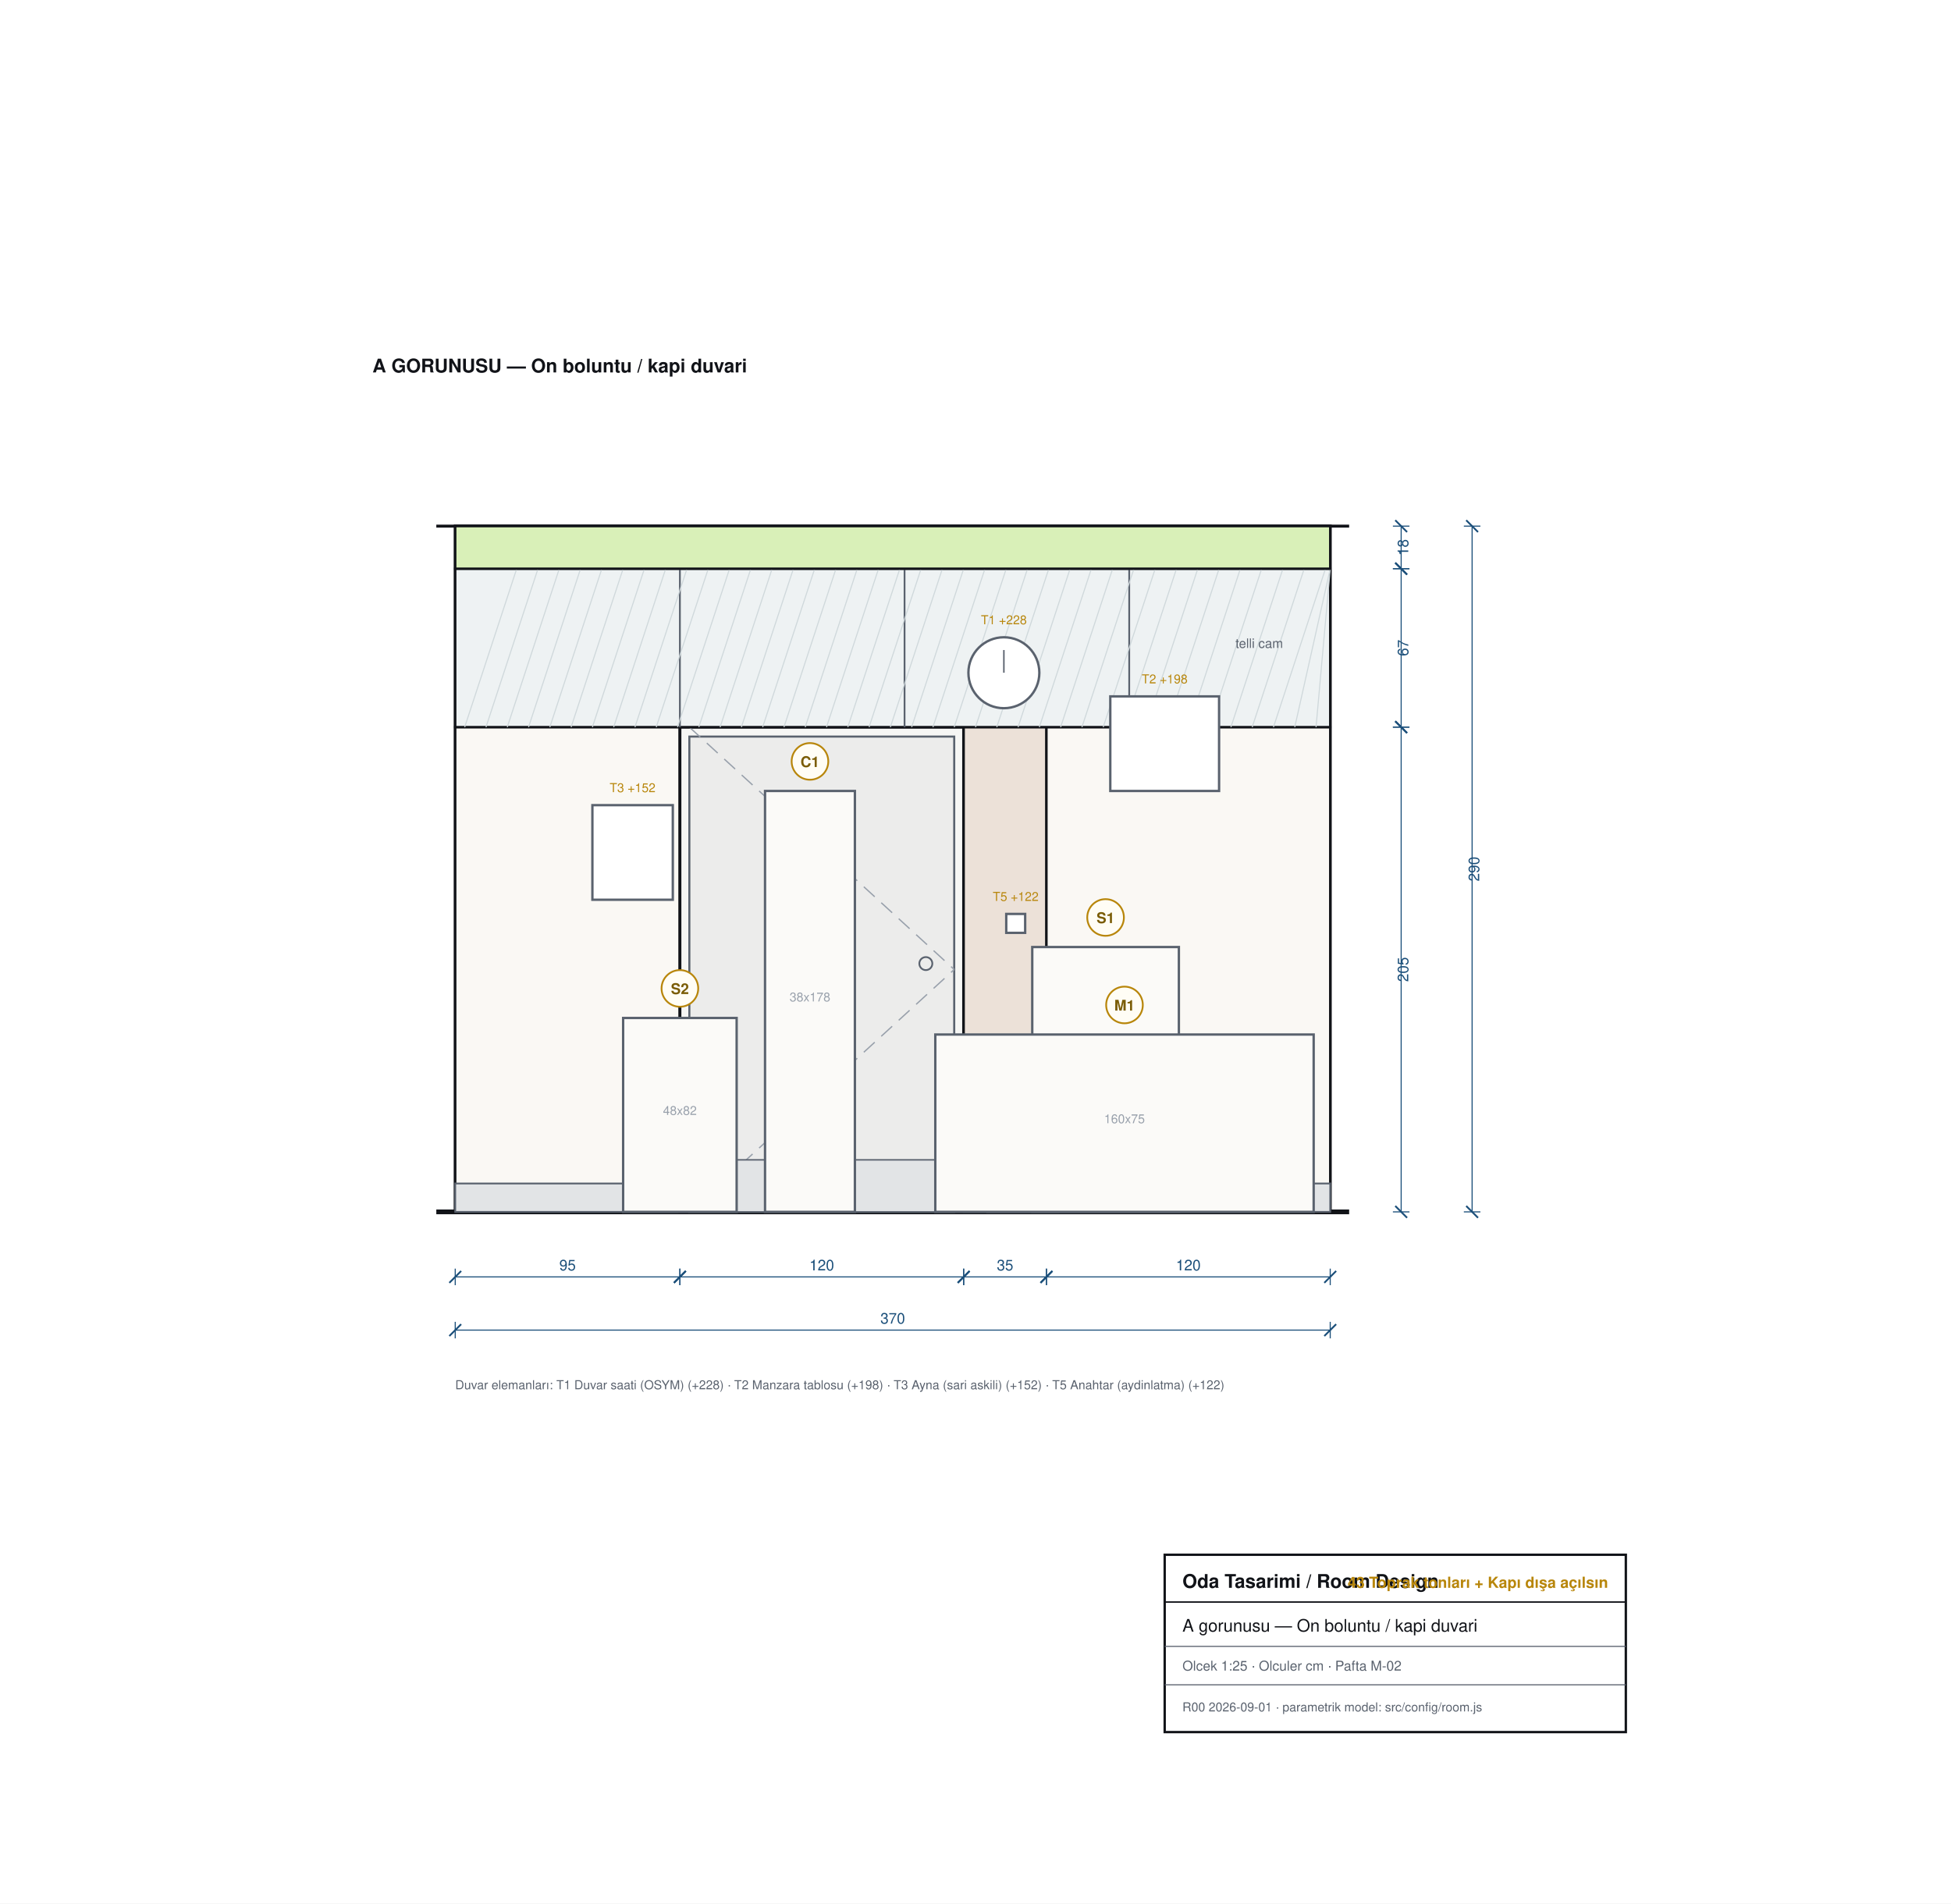
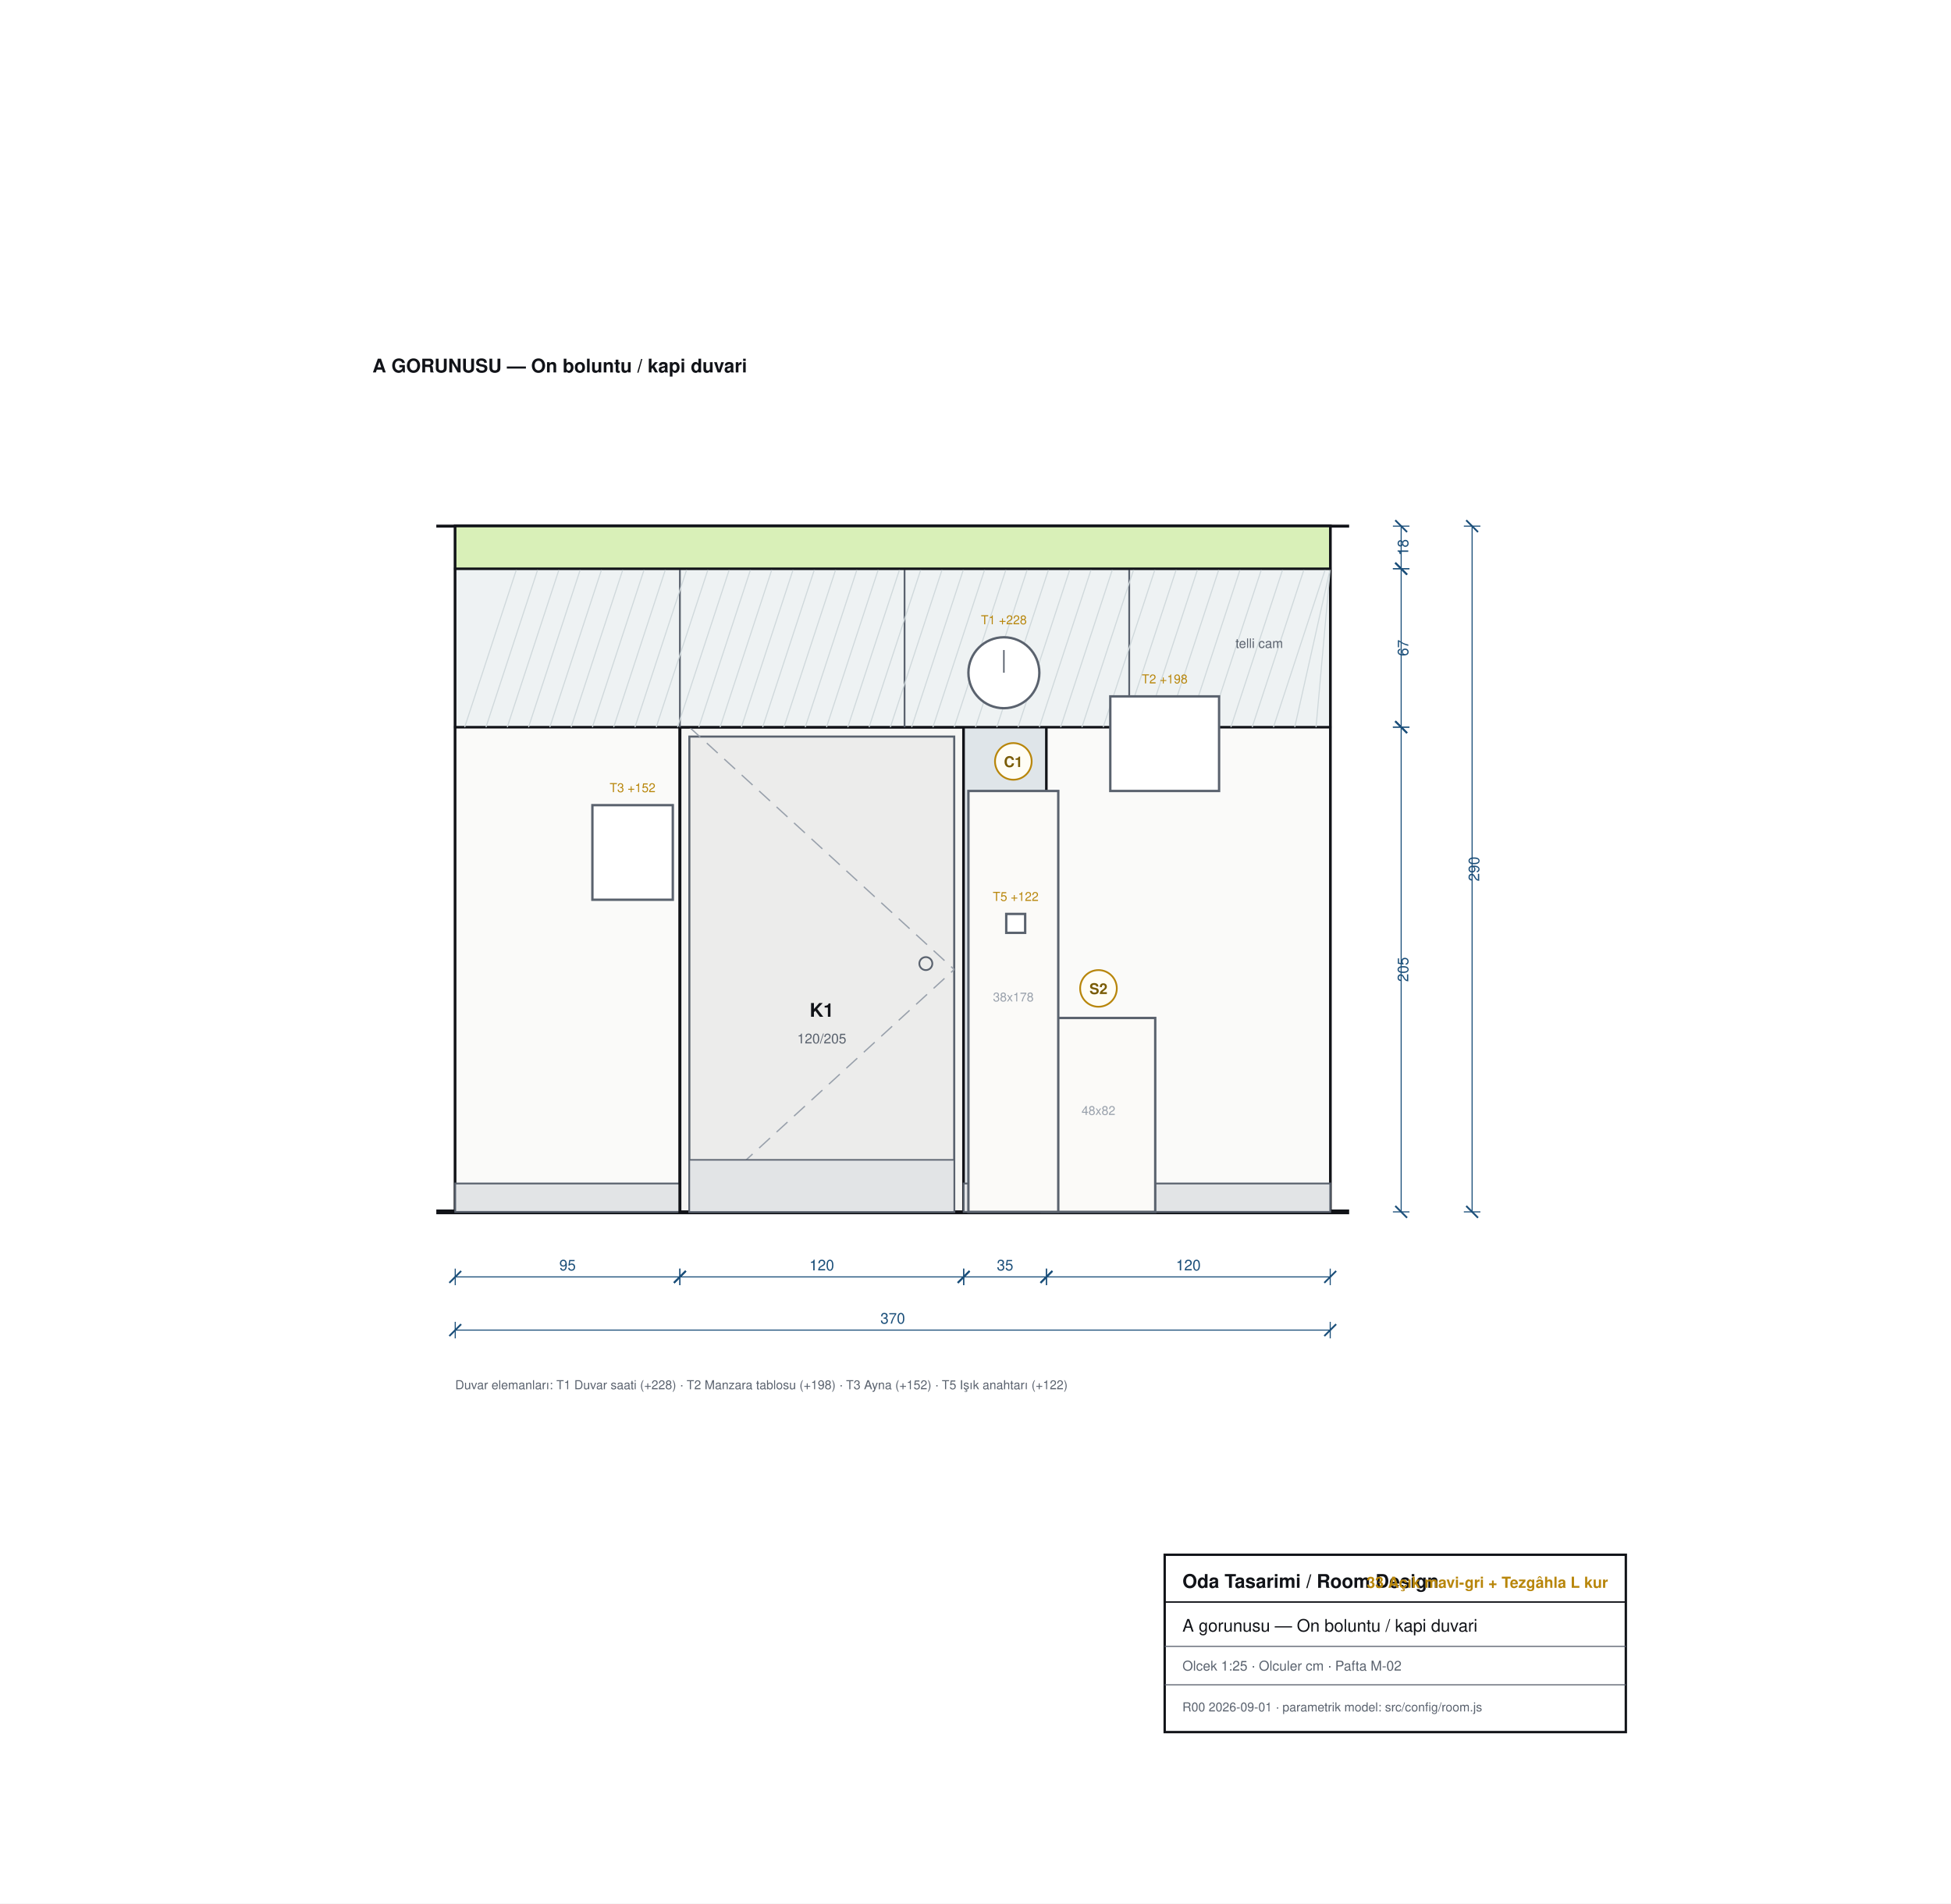
<svg xmlns="http://www.w3.org/2000/svg" width="330mm" height="322mm" viewBox="0 0 330 322" font-family="Helvetica,Arial,sans-serif">
  <rect width="330" height="322" fill="#ffffff" />
  <rect x="77.00" y="89.00" width="148.00" height="116.00" fill="#ffffff" stroke="#111318" stroke-width="0.5" />
  <line x1="73.80" y1="205.00" x2="228.20" y2="205.00" stroke="#111318" stroke-width="0.8" />
  <line x1="73.80" y1="89.00" x2="228.20" y2="89.00" stroke="#111318" stroke-width="0.5" />
-   <rect x="77.00" y="123.00" width="38.00" height="82.00" fill="#faf8f4" stroke="#111318" stroke-width="0.4" />
+   <rect x="77.00" y="123.00" width="38.00" height="82.00" fill="#fafaf9" stroke="#111318" stroke-width="0.4" />
  <rect x="77.00" y="200.20" width="38.00" height="4.80" fill="#e2e4e6" stroke="#5a626e" stroke-width="0.3" />
  <rect x="115.00" y="123.00" width="48.00" height="82.00" fill="#f6f6f4" stroke="#111318" stroke-width="0.5" />
  <rect x="116.60" y="124.60" width="44.80" height="80.40" fill="#ececeb" stroke="#5a626e" stroke-width="0.35" />
  <line x1="116.60" y1="205.00" x2="161.40" y2="164.00" stroke="#98a0ab" stroke-width="0.22" stroke-dasharray="2.5 1.5" />
  <line x1="116.60" y1="123.00" x2="161.40" y2="164.00" stroke="#98a0ab" stroke-width="0.22" stroke-dasharray="2.5 1.5" />
  <circle cx="156.60" cy="163.00" r="1.10" fill="none" stroke="#5a626e" stroke-width="0.3" />
  <rect x="116.60" y="196.20" width="44.80" height="8.80" fill="#e2e4e6" stroke="#5a626e" stroke-width="0.25" />
  <text x="139.00" y="172.00" font-size="3.2" fill="#111318" text-anchor="middle" font-weight="700">K1</text>
  <text x="139.00" y="176.50" font-size="2.3" fill="#5a626e" text-anchor="middle">120/205</text>
-   <rect x="163.00" y="123.00" width="14.00" height="82.00" fill="#ece1d8" stroke="#111318" stroke-width="0.4" />
+   <rect x="163.00" y="123.00" width="14.00" height="82.00" fill="#dfe5e9" stroke="#111318" stroke-width="0.4" />
  <rect x="163.00" y="200.20" width="14.00" height="4.80" fill="#e2e4e6" stroke="#5a626e" stroke-width="0.3" />
-   <rect x="177.00" y="123.00" width="48.00" height="82.00" fill="#faf8f4" stroke="#111318" stroke-width="0.4" />
+   <rect x="177.00" y="123.00" width="48.00" height="82.00" fill="#fafaf9" stroke="#111318" stroke-width="0.4" />
  <rect x="177.00" y="200.20" width="48.00" height="4.80" fill="#e2e4e6" stroke="#5a626e" stroke-width="0.3" />
  <rect x="77.00" y="96.20" width="148.00" height="26.80" fill="#eef2f3" stroke="#111318" stroke-width="0.4" />
  <line x1="115.00" y1="96.20" x2="115.00" y2="123.00" stroke="#5a626e" stroke-width="0.3" />
  <line x1="153.00" y1="96.20" x2="153.00" y2="123.00" stroke="#5a626e" stroke-width="0.3" />
  <line x1="191.00" y1="96.20" x2="191.00" y2="123.00" stroke="#5a626e" stroke-width="0.3" />
  <line x1="78.60" y1="123.00" x2="87.40" y2="96.20" stroke="#cfd8db" stroke-width="0.18" />
  <line x1="82.20" y1="123.00" x2="91.00" y2="96.20" stroke="#cfd8db" stroke-width="0.18" />
  <line x1="85.80" y1="123.00" x2="94.60" y2="96.20" stroke="#cfd8db" stroke-width="0.18" />
  <line x1="89.40" y1="123.00" x2="98.20" y2="96.20" stroke="#cfd8db" stroke-width="0.18" />
  <line x1="93.00" y1="123.00" x2="101.80" y2="96.20" stroke="#cfd8db" stroke-width="0.18" />
  <line x1="96.60" y1="123.00" x2="105.40" y2="96.20" stroke="#cfd8db" stroke-width="0.18" />
  <line x1="100.20" y1="123.00" x2="109.00" y2="96.20" stroke="#cfd8db" stroke-width="0.18" />
  <line x1="103.80" y1="123.00" x2="112.60" y2="96.20" stroke="#cfd8db" stroke-width="0.18" />
  <line x1="107.40" y1="123.00" x2="116.20" y2="96.20" stroke="#cfd8db" stroke-width="0.18" />
  <line x1="111.00" y1="123.00" x2="119.80" y2="96.20" stroke="#cfd8db" stroke-width="0.18" />
  <line x1="114.60" y1="123.00" x2="123.40" y2="96.20" stroke="#cfd8db" stroke-width="0.18" />
  <line x1="118.20" y1="123.00" x2="127.00" y2="96.20" stroke="#cfd8db" stroke-width="0.18" />
  <line x1="121.80" y1="123.00" x2="130.60" y2="96.20" stroke="#cfd8db" stroke-width="0.18" />
  <line x1="125.40" y1="123.00" x2="134.20" y2="96.20" stroke="#cfd8db" stroke-width="0.18" />
  <line x1="129.00" y1="123.00" x2="137.80" y2="96.20" stroke="#cfd8db" stroke-width="0.18" />
  <line x1="132.60" y1="123.00" x2="141.40" y2="96.20" stroke="#cfd8db" stroke-width="0.18" />
  <line x1="136.20" y1="123.00" x2="145.00" y2="96.20" stroke="#cfd8db" stroke-width="0.18" />
  <line x1="139.80" y1="123.00" x2="148.60" y2="96.20" stroke="#cfd8db" stroke-width="0.18" />
  <line x1="143.40" y1="123.00" x2="152.20" y2="96.20" stroke="#cfd8db" stroke-width="0.18" />
  <line x1="147.00" y1="123.00" x2="155.80" y2="96.20" stroke="#cfd8db" stroke-width="0.18" />
  <line x1="150.60" y1="123.00" x2="159.40" y2="96.20" stroke="#cfd8db" stroke-width="0.18" />
  <line x1="154.20" y1="123.00" x2="163.00" y2="96.20" stroke="#cfd8db" stroke-width="0.18" />
  <line x1="157.80" y1="123.00" x2="166.60" y2="96.20" stroke="#cfd8db" stroke-width="0.18" />
  <line x1="161.40" y1="123.00" x2="170.20" y2="96.20" stroke="#cfd8db" stroke-width="0.18" />
  <line x1="165.00" y1="123.00" x2="173.80" y2="96.20" stroke="#cfd8db" stroke-width="0.18" />
  <line x1="168.60" y1="123.00" x2="177.40" y2="96.20" stroke="#cfd8db" stroke-width="0.18" />
  <line x1="172.20" y1="123.00" x2="181.00" y2="96.20" stroke="#cfd8db" stroke-width="0.18" />
  <line x1="175.80" y1="123.00" x2="184.60" y2="96.20" stroke="#cfd8db" stroke-width="0.18" />
  <line x1="179.40" y1="123.00" x2="188.20" y2="96.20" stroke="#cfd8db" stroke-width="0.18" />
  <line x1="183.00" y1="123.00" x2="191.80" y2="96.20" stroke="#cfd8db" stroke-width="0.18" />
  <line x1="186.60" y1="123.00" x2="195.40" y2="96.20" stroke="#cfd8db" stroke-width="0.18" />
  <line x1="190.20" y1="123.00" x2="199.00" y2="96.20" stroke="#cfd8db" stroke-width="0.18" />
  <line x1="193.80" y1="123.00" x2="202.60" y2="96.20" stroke="#cfd8db" stroke-width="0.18" />
  <line x1="197.40" y1="123.00" x2="206.20" y2="96.20" stroke="#cfd8db" stroke-width="0.18" />
  <line x1="201.00" y1="123.00" x2="209.80" y2="96.20" stroke="#cfd8db" stroke-width="0.18" />
  <line x1="204.60" y1="123.00" x2="213.40" y2="96.20" stroke="#cfd8db" stroke-width="0.18" />
  <line x1="208.20" y1="123.00" x2="217.00" y2="96.20" stroke="#cfd8db" stroke-width="0.18" />
  <line x1="211.80" y1="123.00" x2="220.60" y2="96.20" stroke="#cfd8db" stroke-width="0.18" />
  <line x1="215.40" y1="123.00" x2="224.20" y2="96.20" stroke="#cfd8db" stroke-width="0.18" />
  <line x1="219.00" y1="123.00" x2="225.00" y2="96.20" stroke="#cfd8db" stroke-width="0.18" />
  <line x1="222.60" y1="123.00" x2="225.00" y2="96.20" stroke="#cfd8db" stroke-width="0.18" />
  <text x="213.00" y="109.60" font-size="2.2" fill="#5a626e" text-anchor="middle">telli cam</text>
  <rect x="77.00" y="89.00" width="148.00" height="7.20" fill="#d9f0b8" stroke="#111318" stroke-width="0.4" />
  <line x1="238.40" y1="123.00" x2="235.60" y2="123.00" stroke="#1b4f7a" stroke-width="0.18" />
  <line x1="238.40" y1="205.00" x2="235.60" y2="205.00" stroke="#1b4f7a" stroke-width="0.18" />
  <line x1="237.00" y1="123.00" x2="237.00" y2="205.00" stroke="#1b4f7a" stroke-width="0.18" />
  <line x1="236.00" y1="122.00" x2="238.00" y2="124.00" stroke="#1b4f7a" stroke-width="0.3" />
  <line x1="236.00" y1="204.00" x2="238.00" y2="206.00" stroke="#1b4f7a" stroke-width="0.3" />
  <text x="238.20" y="164.00" font-size="2.5" fill="#1b4f7a" text-anchor="middle" transform="rotate(-90 238.20 164.00)">205</text>
  <line x1="238.40" y1="96.20" x2="235.60" y2="96.20" stroke="#1b4f7a" stroke-width="0.18" />
  <line x1="238.40" y1="123.00" x2="235.60" y2="123.00" stroke="#1b4f7a" stroke-width="0.18" />
  <line x1="237.00" y1="96.20" x2="237.00" y2="123.00" stroke="#1b4f7a" stroke-width="0.18" />
  <line x1="236.00" y1="95.20" x2="238.00" y2="97.20" stroke="#1b4f7a" stroke-width="0.3" />
  <line x1="236.00" y1="122.00" x2="238.00" y2="124.00" stroke="#1b4f7a" stroke-width="0.3" />
  <text x="238.20" y="109.60" font-size="2.5" fill="#1b4f7a" text-anchor="middle" transform="rotate(-90 238.20 109.60)">67</text>
  <line x1="238.40" y1="89.00" x2="235.60" y2="89.00" stroke="#1b4f7a" stroke-width="0.18" />
  <line x1="238.40" y1="96.20" x2="235.60" y2="96.20" stroke="#1b4f7a" stroke-width="0.18" />
  <line x1="237.00" y1="89.00" x2="237.00" y2="96.20" stroke="#1b4f7a" stroke-width="0.18" />
  <line x1="236.00" y1="88.00" x2="238.00" y2="90.00" stroke="#1b4f7a" stroke-width="0.3" />
  <line x1="236.00" y1="95.20" x2="238.00" y2="97.20" stroke="#1b4f7a" stroke-width="0.3" />
  <text x="238.20" y="92.60" font-size="2.5" fill="#1b4f7a" text-anchor="middle" transform="rotate(-90 238.20 92.60)">18</text>
  <line x1="250.40" y1="89.00" x2="247.60" y2="89.00" stroke="#1b4f7a" stroke-width="0.18" />
  <line x1="250.40" y1="205.00" x2="247.60" y2="205.00" stroke="#1b4f7a" stroke-width="0.18" />
  <line x1="249.00" y1="89.00" x2="249.00" y2="205.00" stroke="#1b4f7a" stroke-width="0.18" />
  <line x1="248.00" y1="88.00" x2="250.00" y2="90.00" stroke="#1b4f7a" stroke-width="0.3" />
  <line x1="248.00" y1="204.00" x2="250.00" y2="206.00" stroke="#1b4f7a" stroke-width="0.3" />
  <text x="250.20" y="147.00" font-size="2.5" fill="#1b4f7a" text-anchor="middle" transform="rotate(-90 250.20 147.00)">290</text>
  <line x1="77.00" y1="214.60" x2="77.00" y2="217.40" stroke="#1b4f7a" stroke-width="0.18" />
  <line x1="115.00" y1="214.60" x2="115.00" y2="217.40" stroke="#1b4f7a" stroke-width="0.18" />
  <line x1="77.00" y1="216.00" x2="115.00" y2="216.00" stroke="#1b4f7a" stroke-width="0.18" />
  <line x1="76.00" y1="217.00" x2="78.00" y2="215.00" stroke="#1b4f7a" stroke-width="0.3" />
  <line x1="114.00" y1="217.00" x2="116.00" y2="215.00" stroke="#1b4f7a" stroke-width="0.3" />
  <text x="96.00" y="214.90" font-size="2.5" fill="#1b4f7a" text-anchor="middle">95</text>
  <line x1="115.00" y1="214.60" x2="115.00" y2="217.40" stroke="#1b4f7a" stroke-width="0.18" />
  <line x1="163.00" y1="214.60" x2="163.00" y2="217.40" stroke="#1b4f7a" stroke-width="0.18" />
  <line x1="115.00" y1="216.00" x2="163.00" y2="216.00" stroke="#1b4f7a" stroke-width="0.18" />
  <line x1="114.00" y1="217.00" x2="116.00" y2="215.00" stroke="#1b4f7a" stroke-width="0.3" />
  <line x1="162.00" y1="217.00" x2="164.00" y2="215.00" stroke="#1b4f7a" stroke-width="0.3" />
  <text x="139.00" y="214.90" font-size="2.5" fill="#1b4f7a" text-anchor="middle">120</text>
  <line x1="163.00" y1="214.60" x2="163.00" y2="217.40" stroke="#1b4f7a" stroke-width="0.18" />
  <line x1="177.00" y1="214.60" x2="177.00" y2="217.40" stroke="#1b4f7a" stroke-width="0.18" />
  <line x1="163.00" y1="216.00" x2="177.00" y2="216.00" stroke="#1b4f7a" stroke-width="0.18" />
  <line x1="162.00" y1="217.00" x2="164.00" y2="215.00" stroke="#1b4f7a" stroke-width="0.3" />
  <line x1="176.00" y1="217.00" x2="178.00" y2="215.00" stroke="#1b4f7a" stroke-width="0.3" />
  <text x="170.00" y="214.90" font-size="2.5" fill="#1b4f7a" text-anchor="middle">35</text>
  <line x1="177.00" y1="214.60" x2="177.00" y2="217.40" stroke="#1b4f7a" stroke-width="0.18" />
  <line x1="225.00" y1="214.60" x2="225.00" y2="217.40" stroke="#1b4f7a" stroke-width="0.18" />
  <line x1="177.00" y1="216.00" x2="225.00" y2="216.00" stroke="#1b4f7a" stroke-width="0.18" />
  <line x1="176.00" y1="217.00" x2="178.00" y2="215.00" stroke="#1b4f7a" stroke-width="0.3" />
  <line x1="224.00" y1="217.00" x2="226.00" y2="215.00" stroke="#1b4f7a" stroke-width="0.3" />
  <text x="201.00" y="214.90" font-size="2.5" fill="#1b4f7a" text-anchor="middle">120</text>
  <line x1="77.00" y1="223.60" x2="77.00" y2="226.40" stroke="#1b4f7a" stroke-width="0.18" />
  <line x1="225.00" y1="223.60" x2="225.00" y2="226.40" stroke="#1b4f7a" stroke-width="0.18" />
  <line x1="77.00" y1="225.00" x2="225.00" y2="225.00" stroke="#1b4f7a" stroke-width="0.18" />
  <line x1="76.00" y1="226.00" x2="78.00" y2="224.00" stroke="#1b4f7a" stroke-width="0.3" />
  <line x1="224.00" y1="226.00" x2="226.00" y2="224.00" stroke="#1b4f7a" stroke-width="0.3" />
  <text x="151.00" y="223.90" font-size="2.5" fill="#1b4f7a" text-anchor="middle">370</text>
-   <rect x="174.60" y="160.20" width="24.80" height="44.80" fill="#fbfaf8" stroke="#5a626e" stroke-width="0.4" />
-   <circle cx="187.00" cy="155.20" r="3.10" fill="#fffdf5" stroke="#b8860b" stroke-width="0.3" />
-   <text x="187.00" y="156.15" font-size="2.5" fill="#7a5c05" text-anchor="middle" font-weight="700">S1</text>
-   <text x="187.00" y="182.60" font-size="2.1" fill="#98a0ab" text-anchor="middle">62x112</text>
-   <rect x="105.40" y="172.20" width="19.20" height="32.80" fill="#fbfaf8" stroke="#5a626e" stroke-width="0.4" />
-   <circle cx="115.00" cy="167.20" r="3.10" fill="#fffdf5" stroke="#b8860b" stroke-width="0.3" />
-   <text x="115.00" y="168.15" font-size="2.5" fill="#7a5c05" text-anchor="middle" font-weight="700">S2</text>
-   <text x="115.00" y="188.60" font-size="2.1" fill="#98a0ab" text-anchor="middle">48x82</text>
-   <rect x="167.00" y="188.20" width="12.00" height="16.80" fill="#fbfaf8" stroke="#5a626e" stroke-width="0.4" />
-   <circle cx="173.00" cy="183.20" r="3.10" fill="#fffdf5" stroke="#b8860b" stroke-width="0.3" />
-   <text x="173.00" y="184.15" font-size="2.5" fill="#7a5c05" text-anchor="middle" font-weight="700">W1</text>
-   <text x="173.00" y="196.60" font-size="2.1" fill="#98a0ab" text-anchor="middle">30x42</text>
-   <rect x="158.20" y="175.00" width="64.00" height="30.00" fill="#fbfaf8" stroke="#5a626e" stroke-width="0.4" />
-   <circle cx="190.20" cy="170.00" r="3.10" fill="#fffdf5" stroke="#b8860b" stroke-width="0.3" />
-   <text x="190.20" y="170.95" font-size="2.5" fill="#7a5c05" text-anchor="middle" font-weight="700">M1</text>
-   <text x="190.20" y="190.00" font-size="2.1" fill="#98a0ab" text-anchor="middle">160x75</text>
-   <rect x="129.40" y="133.80" width="15.20" height="71.20" fill="#fbfaf8" stroke="#5a626e" stroke-width="0.4" />
-   <circle cx="137.00" cy="128.80" r="3.10" fill="#fffdf5" stroke="#b8860b" stroke-width="0.3" />
-   <text x="137.00" y="129.75" font-size="2.5" fill="#7a5c05" text-anchor="middle" font-weight="700">C1</text>
-   <text x="137.00" y="169.40" font-size="2.1" fill="#98a0ab" text-anchor="middle">38x178</text>
+   <rect x="176.20" y="172.20" width="19.20" height="32.80" fill="#fbfaf8" stroke="#5a626e" stroke-width="0.4" />
+   <circle cx="185.80" cy="167.20" r="3.10" fill="#fffdf5" stroke="#b8860b" stroke-width="0.3" />
+   <text x="185.80" y="168.15" font-size="2.5" fill="#7a5c05" text-anchor="middle" font-weight="700">S2</text>
+   <text x="185.80" y="188.60" font-size="2.1" fill="#98a0ab" text-anchor="middle">48x82</text>
+   <rect x="163.80" y="133.80" width="15.20" height="71.20" fill="#fbfaf8" stroke="#5a626e" stroke-width="0.4" />
+   <circle cx="171.40" cy="128.80" r="3.10" fill="#fffdf5" stroke="#b8860b" stroke-width="0.3" />
+   <text x="171.40" y="129.75" font-size="2.5" fill="#7a5c05" text-anchor="middle" font-weight="700">C1</text>
+   <text x="171.40" y="169.40" font-size="2.1" fill="#98a0ab" text-anchor="middle">38x178</text>
  <circle cx="169.80" cy="113.80" r="6.00" fill="#ffffff" stroke="#5a626e" stroke-width="0.4" />
  <line x1="169.80" y1="113.80" x2="169.80" y2="109.96" stroke="#5a626e" stroke-width="0.25" />
  <text x="169.80" y="105.60" font-size="2.1" fill="#b8860b" text-anchor="middle">T1  +228</text>
  <rect x="187.80" y="117.80" width="18.40" height="16.00" fill="#ffffff" stroke="#5a626e" stroke-width="0.4" />
  <text x="197.00" y="115.60" font-size="2.1" fill="#b8860b" text-anchor="middle">T2  +198</text>
  <rect x="100.20" y="136.20" width="13.60" height="16.00" fill="#ffffff" stroke="#5a626e" stroke-width="0.4" />
  <text x="107.00" y="134.00" font-size="2.1" fill="#b8860b" text-anchor="middle">T3  +152</text>
  <rect x="170.20" y="154.60" width="3.20" height="3.20" fill="#ffffff" stroke="#5a626e" stroke-width="0.4" />
  <text x="171.80" y="152.40" font-size="2.1" fill="#b8860b" text-anchor="middle">T5  +122</text>
-   <text x="77.00" y="235.00" font-size="2.1" fill="#5a626e" text-anchor="start">Duvar elemanları:  T1 Duvar saati (OSYM) (+228)   ·   T2 Manzara tablosu (+198)   ·   T3 Ayna (sari askili) (+152)   ·   T5 Anahtar (aydinlatma) (+122)</text>
+   <text x="77.00" y="235.00" font-size="2.1" fill="#5a626e" text-anchor="start">Duvar elemanları:  T1 Duvar saati (+228)   ·   T2 Manzara tablosu (+198)   ·   T3 Ayna (+152)   ·   T5 Işık anahtarı (+122)</text>
  <text x="63.00" y="63.00" font-size="3.2" fill="#111318" text-anchor="start" font-weight="700">A GORUNUSU — On boluntu / kapi duvari</text>
  <rect x="197.00" y="263.00" width="78.00" height="30.00" fill="#ffffff" stroke="#111318" stroke-width="0.4" />
  <line x1="197.00" y1="271.00" x2="275.00" y2="271.00" stroke="#111318" stroke-width="0.25" />
  <line x1="197.00" y1="278.50" x2="275.00" y2="278.50" stroke="#5a626e" stroke-width="0.18" />
  <line x1="197.00" y1="285.00" x2="275.00" y2="285.00" stroke="#5a626e" stroke-width="0.18" />
  <text x="200.00" y="268.60" font-size="3.2" fill="#111318" text-anchor="start" font-weight="700">Oda Tasarimi / Room Design</text>
  <text x="200.00" y="276.00" font-size="2.9" fill="#111318" text-anchor="start">A gorunusu — On boluntu / kapi duvari</text>
  <text x="200.00" y="282.60" font-size="2.3" fill="#5a626e" text-anchor="start">Olcek 1:25  ·  Olculer cm  ·  Pafta M-02</text>
-   <text x="272.00" y="268.60" font-size="2.6" fill="#b8860b" text-anchor="end" font-weight="700">43 Toprak tonları + Kapı dışa açılsın</text>
+   <text x="272.00" y="268.60" font-size="2.6" fill="#b8860b" text-anchor="end" font-weight="700">33 Açık mavi-gri + Tezgâhla L kur</text>
  <text x="200.00" y="289.50" font-size="2.1" fill="#5a626e" text-anchor="start">R00  2026-09-01  ·  parametrik model: src/config/room.js</text>
</svg>
